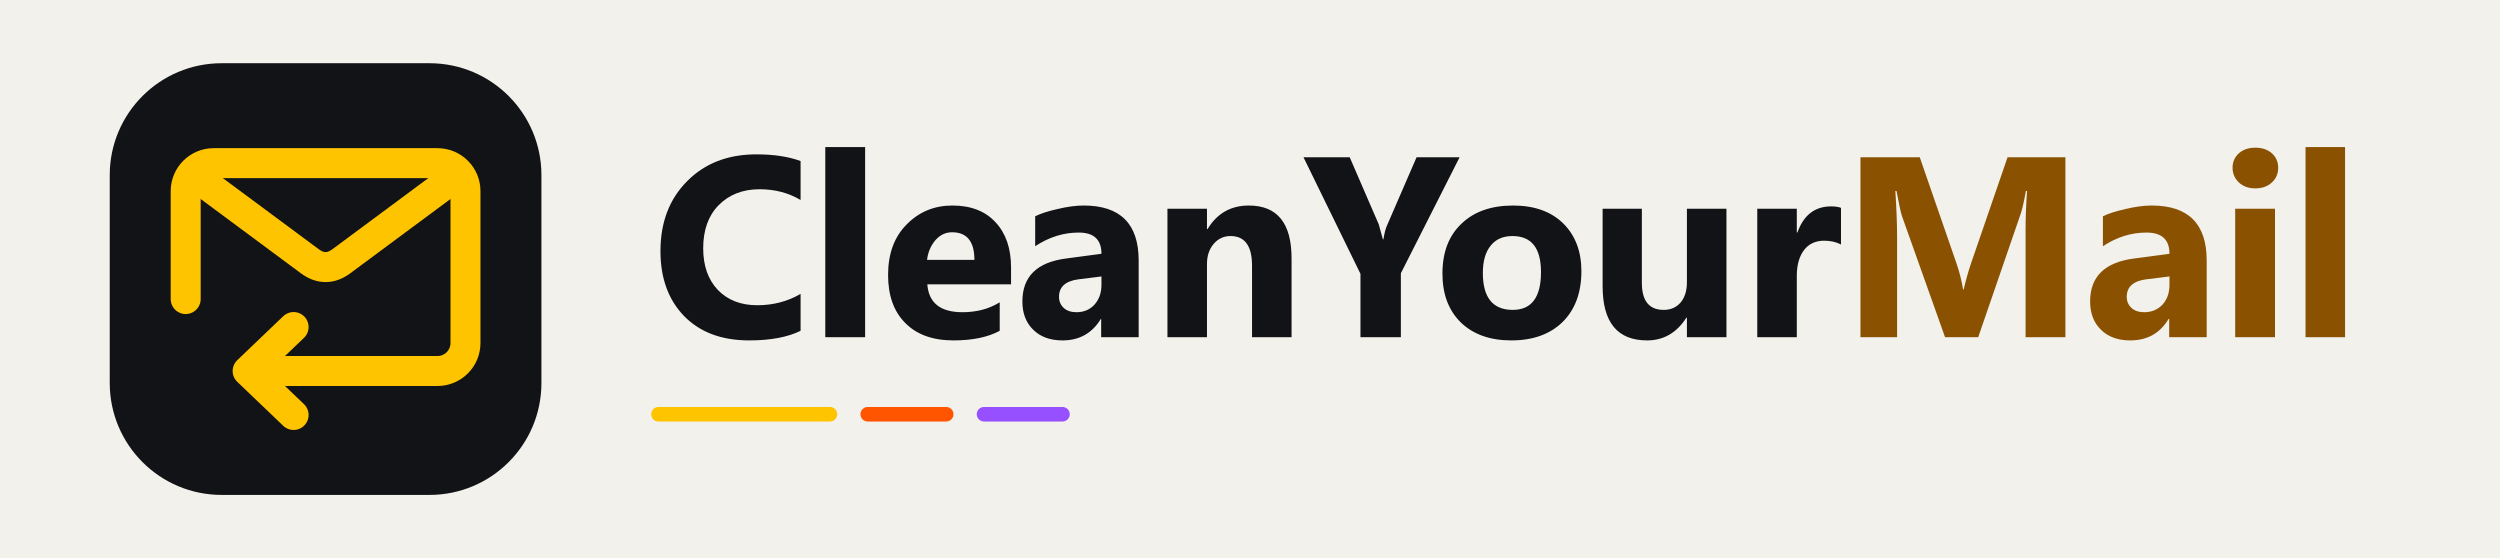
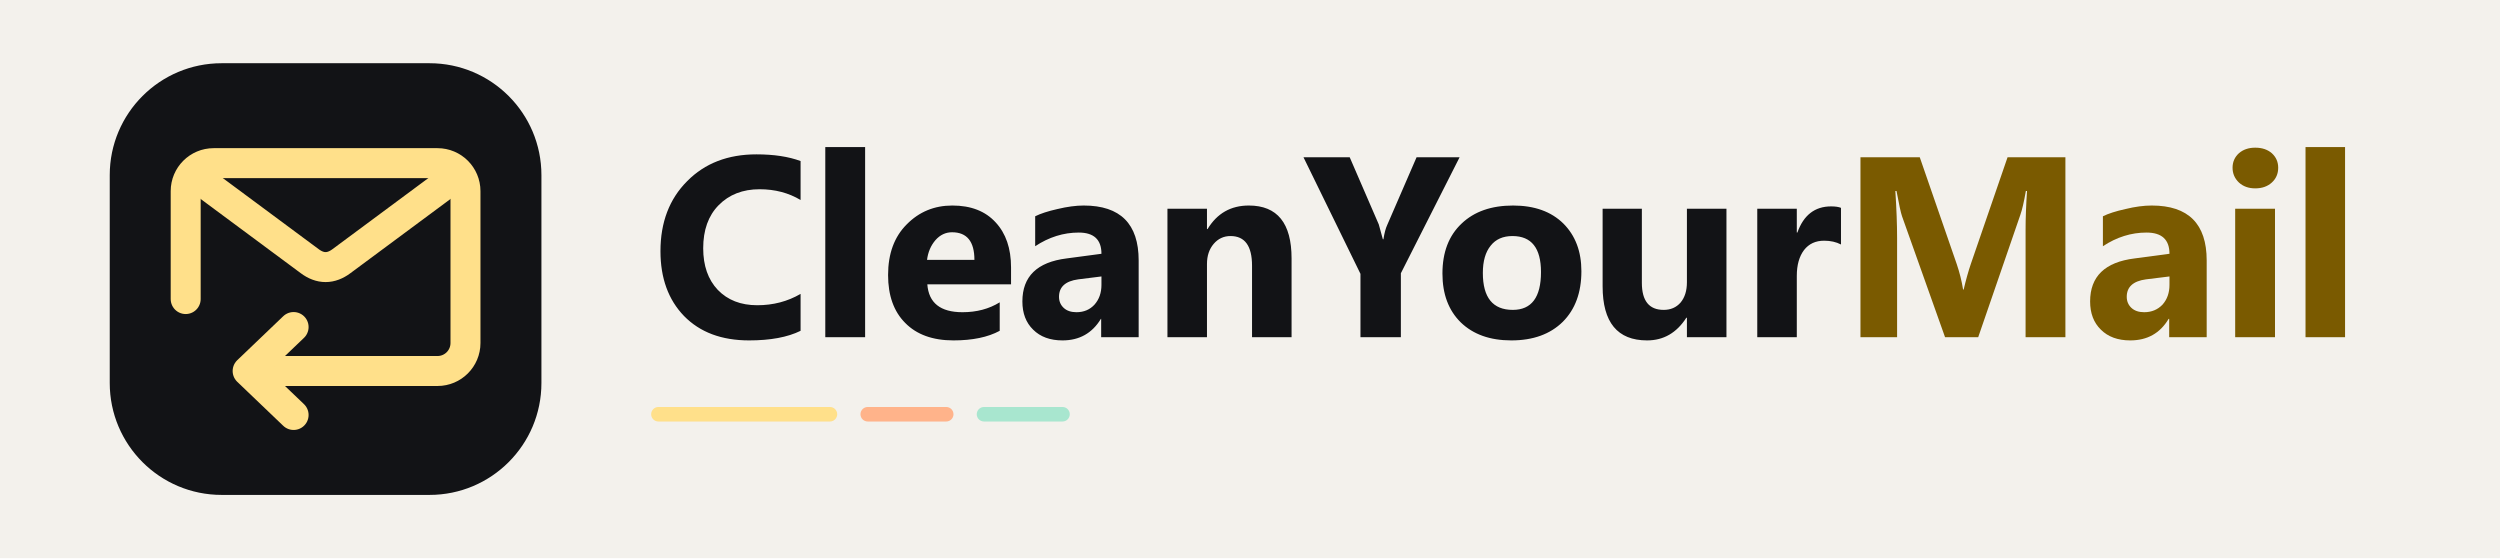
<svg xmlns="http://www.w3.org/2000/svg" width="860" height="192" viewBox="0 0 860 192" role="img" aria-labelledby="title desc">
  <rect width="860" height="192" fill="#F3F1EC" />
  <g transform="translate(24 8) scale(0.34375)">
    <rect x="40" y="40" width="432" height="432" rx="112" fill="#121316" />
-     <g fill="none" stroke="#FFC400" stroke-width="30" stroke-linecap="round" stroke-linejoin="round">
+     <g fill="none" stroke="#FFE08A" stroke-width="30" stroke-linecap="round" stroke-linejoin="round">
      <path d="M116 276 V168 A28 28 0 0 1 144 140 H368 A28 28 0 0 1 396 168 V320 A28 28 0 0 1 368 348 H184" />
      <path d="M124 152 L240 238 Q256 250 272 238 L388 152" />
      <path d="M224 304 L178 348 L224 392" />
    </g>
  </g>
  <g transform="translate(216 40)">
    <path fill="#121316" d="M59.4 73.8Q52.7 77.1 41.7 77.1Q27.5 77.1 19.3 68.7Q11.2 60.3 11.2 46.4Q11.2 31.5 20.4 22.3Q29.5 13.1 44.2 13.1Q53.2 13.1 59.4 15.4V28.8Q53.2 25.1 45.3 25.1Q36.6 25.1 31.2 30.6Q25.9 36 25.9 45.4Q25.9 54.4 30.9 59.7Q36 65 44.5 65Q52.7 65 59.4 61.1Z M81.6 76H67.9V10.6H81.6Z M131.8 57.8H103Q103.7 67.4 115.1 67.4Q122.4 67.4 127.9 64V73.8Q121.8 77.1 112 77.1Q101.3 77.1 95.4 71.1Q89.5 65.2 89.5 54.6Q89.5 43.6 95.9 37.2Q102.3 30.7 111.6 30.7Q121.2 30.7 126.5 36.5Q131.8 42.2 131.8 52ZM119.2 49.4Q119.2 39.9 111.5 39.9Q108.2 39.9 105.8 42.6Q103.4 45.4 102.9 49.4Z M175.7 76H162.8V69.7H162.7Q158.2 77.1 149.5 77.1Q143.1 77.1 139.4 73.4Q135.7 69.8 135.7 63.7Q135.7 50.8 150.9 48.9L162.9 47.3Q162.9 40 155.1 40Q147.2 40 140.1 44.7V34.4Q142.9 33 147.8 31.9Q152.8 30.7 156.8 30.7Q175.7 30.7 175.7 49.6ZM162.9 58V55.1L154.9 56.1Q148.3 57 148.3 62.1Q148.3 64.4 149.9 65.9Q151.5 67.4 154.3 67.4Q158.1 67.4 160.5 64.8Q162.9 62.1 162.9 58Z M228.3 76H214.7V51.4Q214.7 41.2 207.3 41.2Q203.8 41.2 201.5 43.9Q199.2 46.6 199.2 50.8V76H185.6V31.8H199.2V38.8H199.4Q204.3 30.7 213.6 30.7Q228.3 30.7 228.3 48.9Z M286.1 14.1 265.9 54V76H252V54.2L232.4 14.1H248.3L258.3 37.2Q258.5 37.9 259.7 42.3H259.9Q260.4 39.1 261.2 37.4L271.3 14.1Z M303.9 77.1Q292.9 77.1 286.5 70.9Q280.2 64.7 280.2 54.1Q280.2 43.1 286.8 36.9Q293.3 30.7 304.5 30.7Q315.5 30.7 321.8 36.9Q328 43.1 328 53.3Q328 64.3 321.6 70.7Q315.1 77.1 303.9 77.1ZM304.3 41.2Q299.4 41.2 296.8 44.5Q294.1 47.8 294.1 53.9Q294.1 66.6 304.4 66.6Q314.1 66.6 314.1 53.6Q314.1 41.2 304.3 41.2Z M377.9 76H364.3V69.3H364.1Q359.1 77.1 350.6 77.1Q335.3 77.1 335.3 58.5V31.8H348.8V57.3Q348.8 66.6 356.3 66.6Q359.9 66.6 362.1 64.1Q364.3 61.5 364.3 57.1V31.8H377.9Z M417.3 44.1Q414.8 42.8 411.5 42.8Q407.1 42.8 404.6 46Q402.1 49.3 402.1 54.9V76H388.5V31.8H402.1V40H402.3Q405.5 31 413.9 31Q416.1 31 417.3 31.5Z" />
-     <path fill="#8A5200" d="M494.5 76H480.8V39Q480.8 33 481.3 25.7H480.9Q479.9 31.4 479 33.9L464.5 76H453.1L438.3 34.4Q437.7 32.7 436.4 25.7H436Q436.6 34.9 436.6 41.8V76H424V14.1H444.4L457.1 50.8Q458.6 55.2 459.3 59.6H459.5Q460.7 54.5 462 50.7L474.6 14.1H494.5Z M543.1 76H530.2V69.7H530Q525.6 77.1 516.8 77.1Q510.4 77.1 506.7 73.4Q503 69.8 503 63.7Q503 50.8 518.3 48.9L530.3 47.3Q530.3 40 522.4 40Q514.5 40 507.4 44.7V34.4Q510.2 33 515.2 31.9Q520.1 30.7 524.2 30.7Q543.1 30.7 543.1 49.6ZM530.3 58V55.1L522.2 56.1Q515.6 57 515.6 62.1Q515.6 64.4 517.2 65.9Q518.8 67.4 521.6 67.4Q525.4 67.4 527.9 64.8Q530.3 62.1 530.3 58Z M559.8 24.8Q556.4 24.8 554.2 22.8Q552 20.7 552 17.7Q552 14.7 554.2 12.7Q556.4 10.8 559.8 10.8Q563.3 10.8 565.5 12.7Q567.7 14.7 567.7 17.7Q567.7 20.8 565.5 22.8Q563.3 24.8 559.8 24.8ZM566.6 76H552.9V31.8H566.6Z M590.7 76H577.1V10.6H590.7Z" />
+     <path fill="#7A5A00" d="M494.5 76H480.8V39Q480.8 33 481.3 25.7H480.9Q479.9 31.4 479 33.9L464.5 76H453.1L438.3 34.4Q437.7 32.7 436.4 25.7H436Q436.6 34.9 436.6 41.8V76H424V14.1H444.4L457.1 50.8Q458.6 55.2 459.3 59.6H459.5Q460.7 54.5 462 50.7L474.6 14.1H494.5Z M543.1 76H530.2V69.7H530Q525.6 77.1 516.8 77.1Q510.4 77.1 506.7 73.4Q503 69.8 503 63.7Q503 50.8 518.3 48.9L530.3 47.3Q530.3 40 522.4 40Q514.5 40 507.4 44.7V34.4Q510.2 33 515.2 31.9Q520.1 30.7 524.2 30.7Q543.1 30.7 543.1 49.6ZM530.3 58V55.1L522.2 56.1Q515.6 57 515.6 62.1Q515.6 64.4 517.2 65.9Q518.8 67.4 521.6 67.4Q525.4 67.4 527.9 64.8Q530.3 62.1 530.3 58Z M559.8 24.8Q556.4 24.8 554.2 22.8Q552 20.7 552 17.7Q552 14.7 554.2 12.7Q556.4 10.8 559.8 10.8Q563.3 10.8 565.5 12.7Q567.7 14.7 567.7 17.7Q567.7 20.8 565.5 22.8Q563.3 24.8 559.8 24.8ZM566.6 76H552.9V31.8H566.6Z M590.7 76H577.1V10.6H590.7Z" />
  </g>
  <g transform="translate(224 140)">
-     <rect x="0" y="0" width="64" height="5" rx="2.5" fill="#FFC400" />
-     <rect x="72" y="0" width="32" height="5" rx="2.5" fill="#FF5500" />
-     <rect x="112" y="0" width="32" height="5" rx="2.5" fill="#9650FF" />
+     <rect x="0" y="0" width="64" height="5" rx="2.5" fill="#FFE08A" />
+     <rect x="72" y="0" width="32" height="5" rx="2.5" fill="#FFB38A" />
+     <rect x="112" y="0" width="32" height="5" rx="2.5" fill="#A8E6CF" />
  </g>
</svg>
